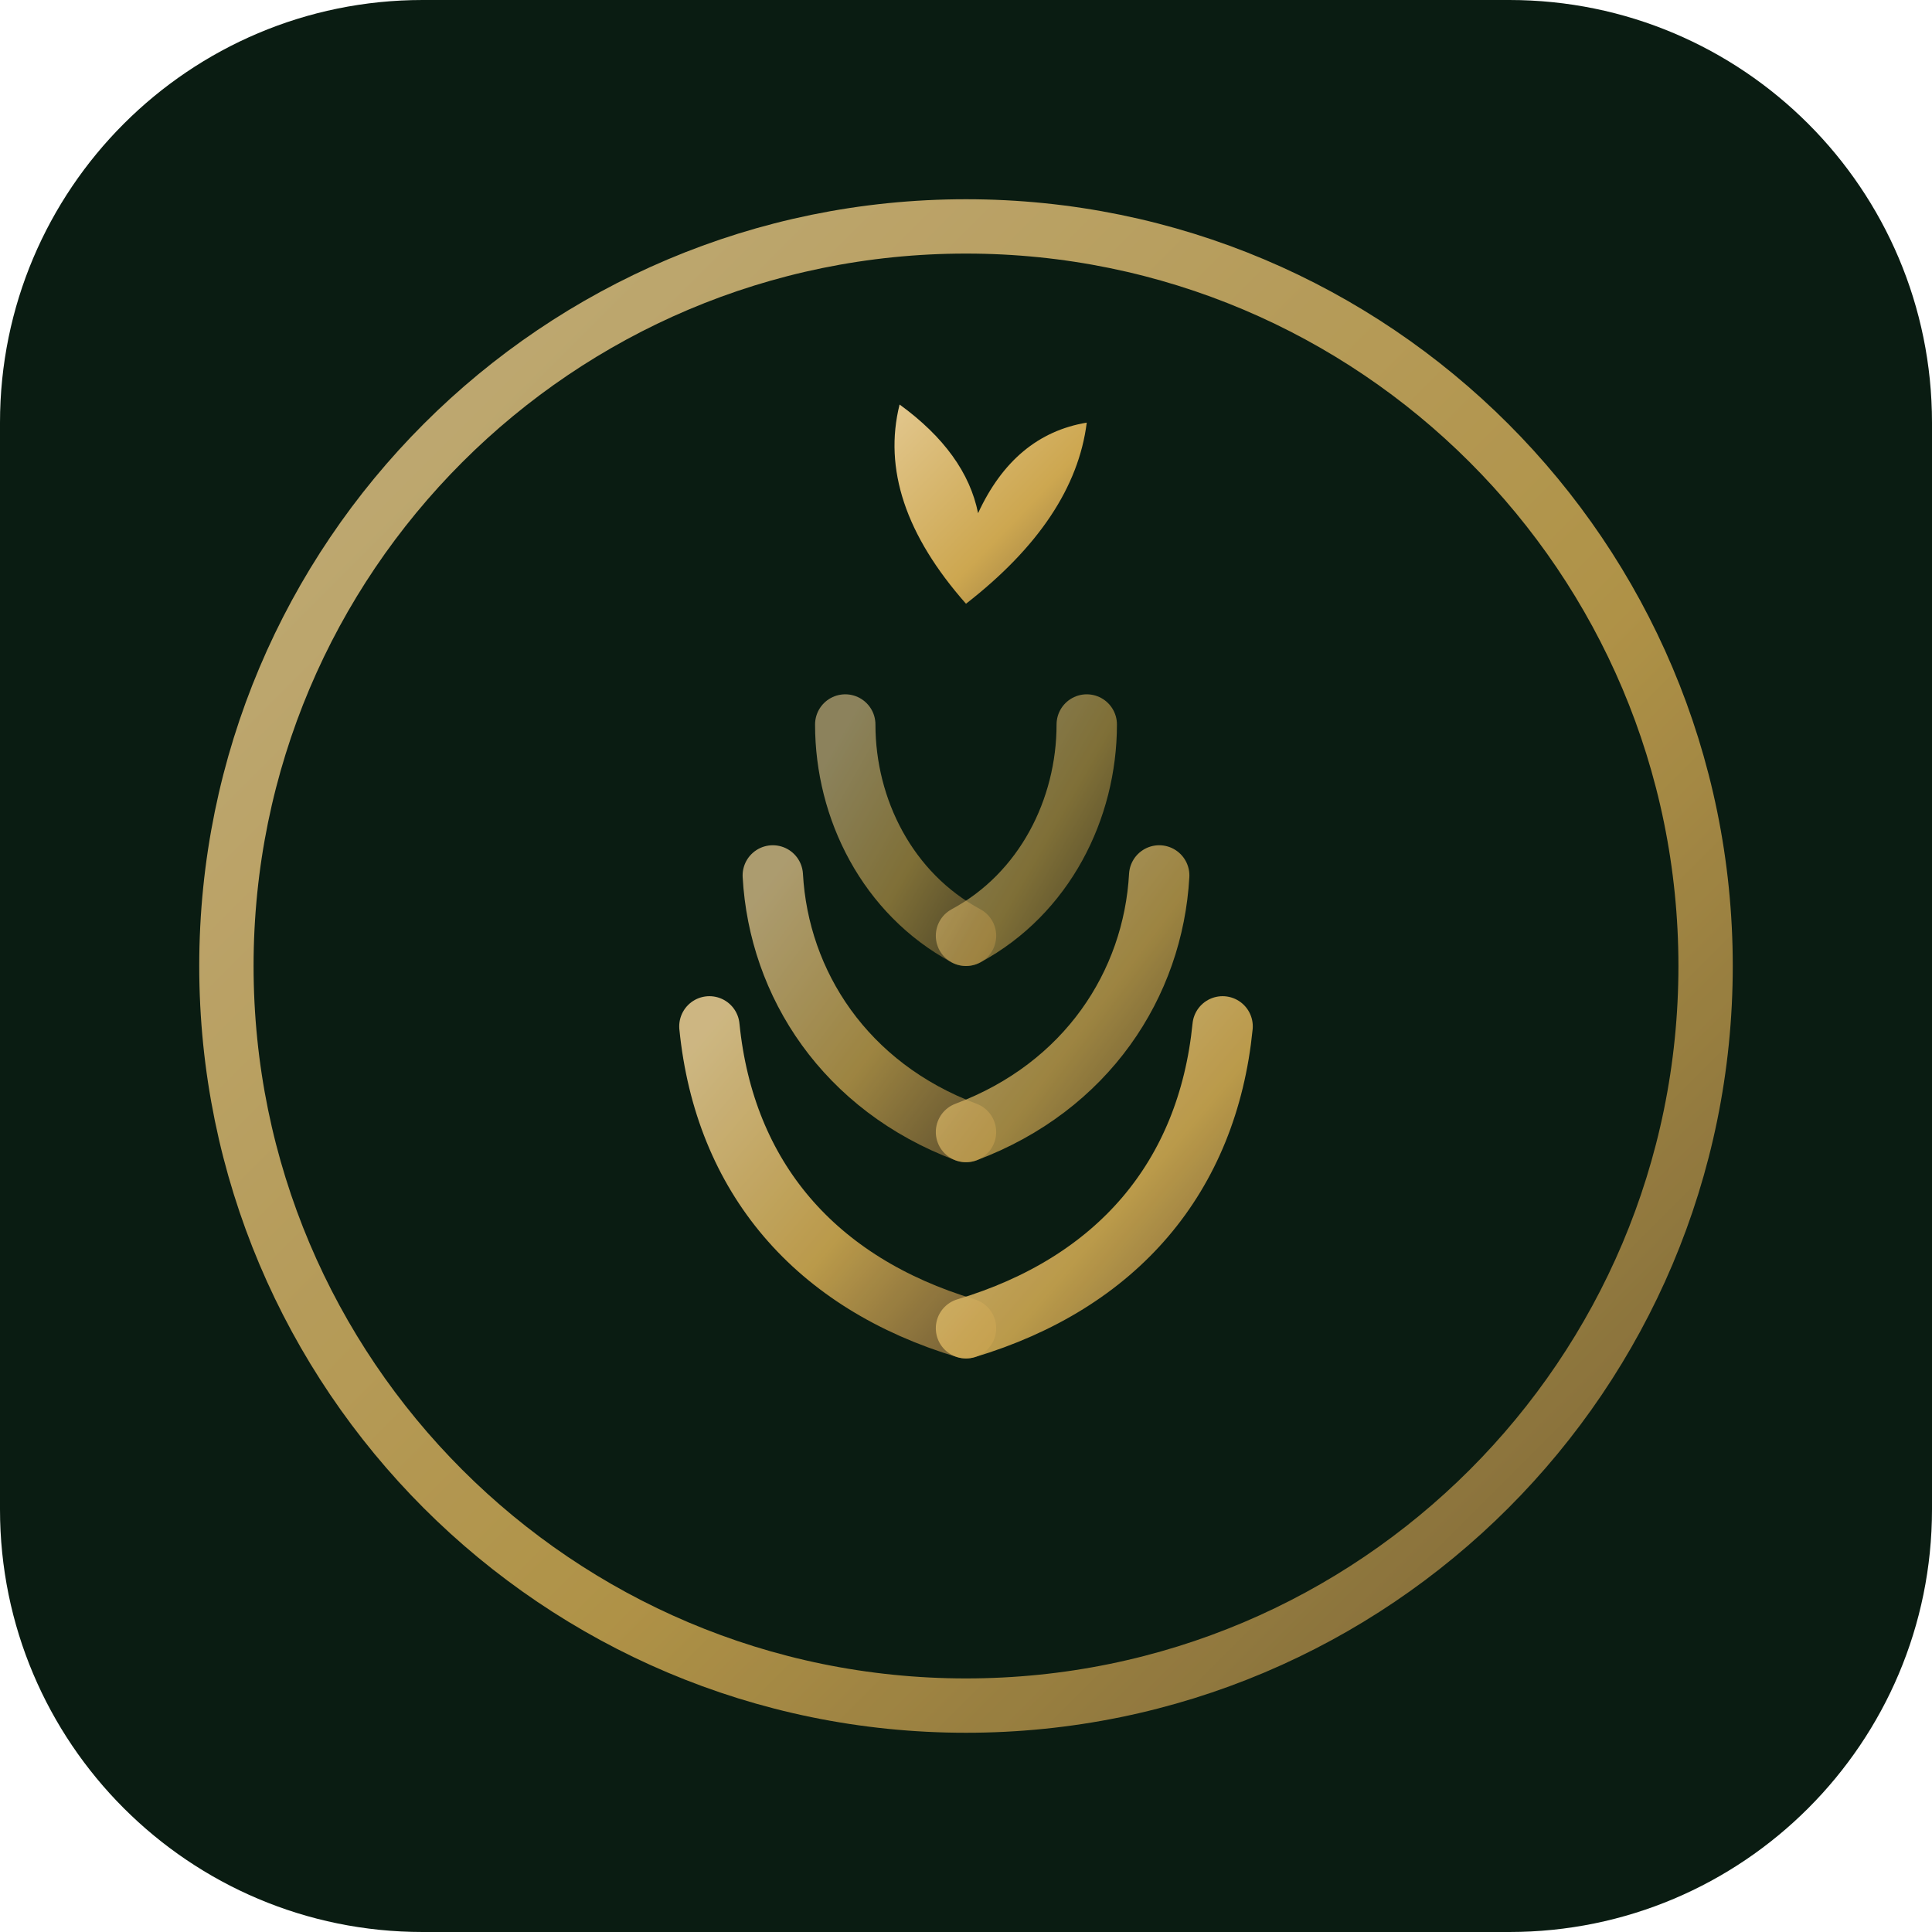
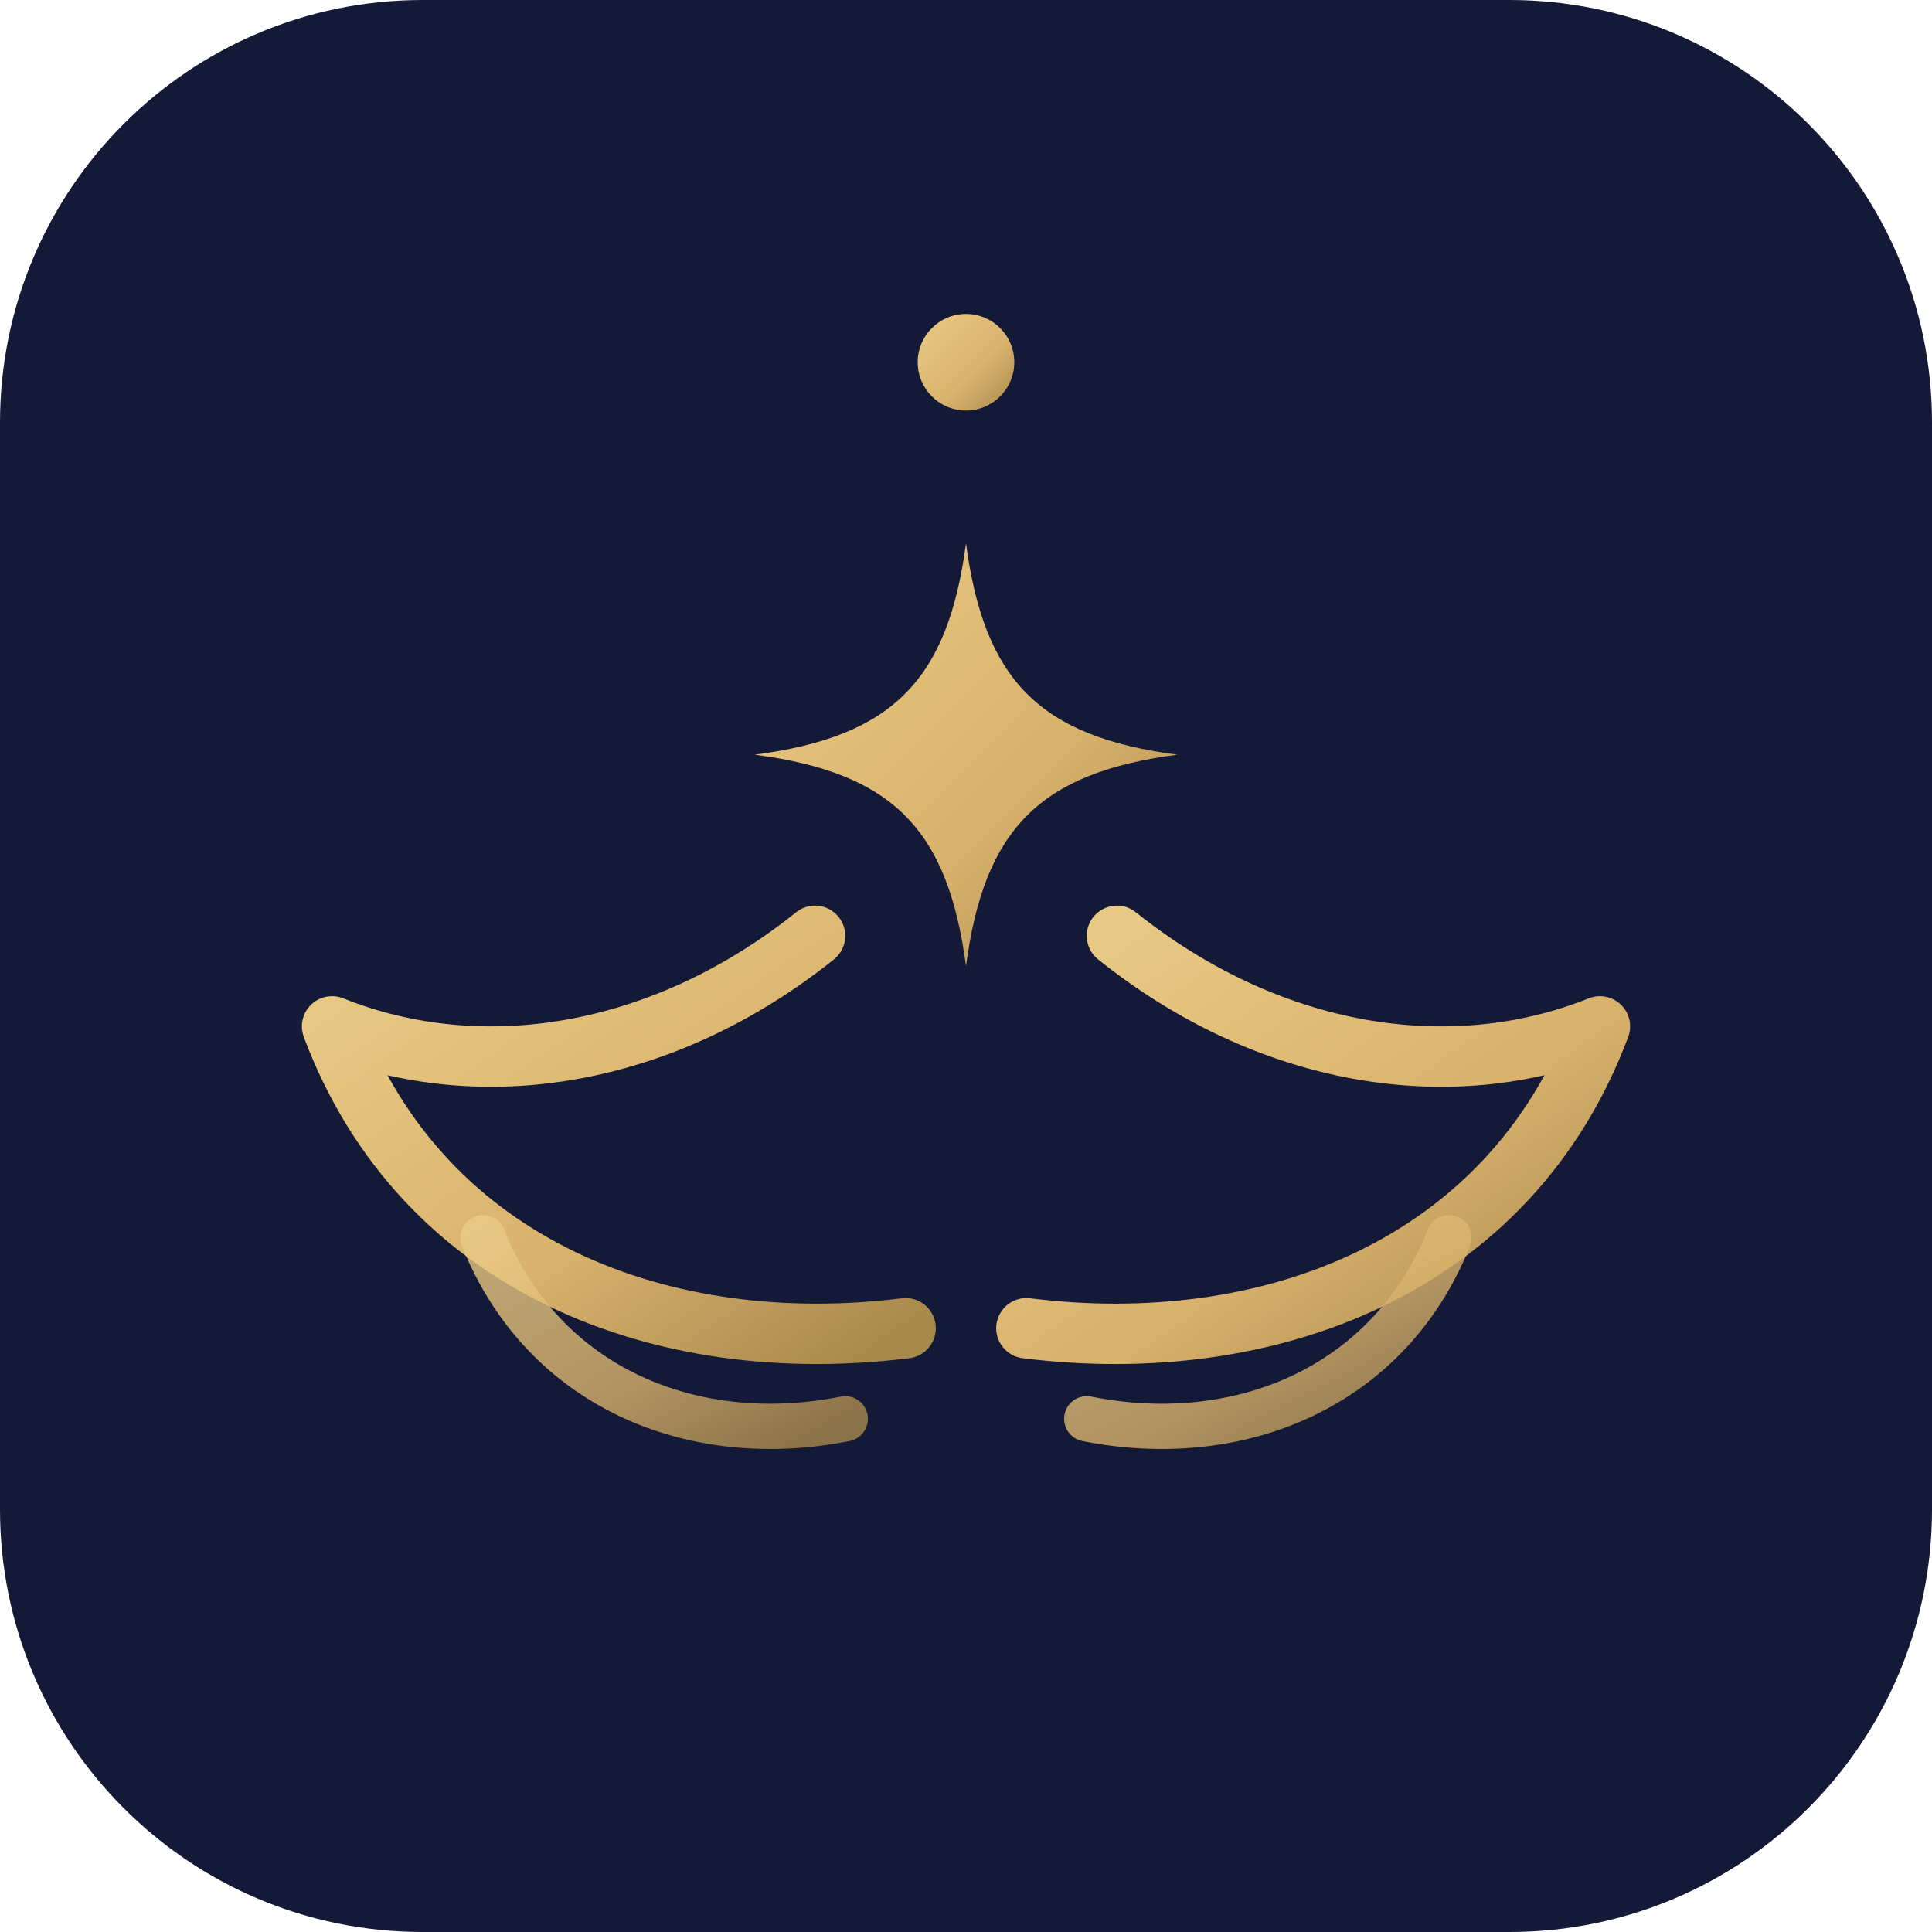
<svg xmlns="http://www.w3.org/2000/svg" viewBox="0 0 64 64">
  <defs>
    <linearGradient id="g" x1="0" y1="0" x2="1" y2="1">
-       <stop offset="0" stop-color="#e2c78e" />
-       <stop offset=".6" stop-color="#cda750" />
-       <stop offset="1" stop-color="#8a6f3c" />
+       <stop offset="0" stop-color="#E9CC86" />
+       <stop offset=".6" stop-color="#D9B26C" />
+       <stop offset="1" stop-color="#A8894C" />
    </linearGradient>
  </defs>
-   <rect width="64" height="64" rx="14" fill="#0a1c12" />
-   <circle cx="32" cy="32" r="24.5" fill="none" stroke="url(#g)" stroke-width="1.8" opacity=".85" />
-   <g fill="none" stroke="url(#g)" stroke-width="2" stroke-linecap="round">
-     <path d="M32 50 C32 44 32 40 32 36" />
-     <path d="M32 44 C27 42.5 24 39 23.5 34" opacity=".9" />
-     <path d="M32 44 C37 42.5 40 39 40.5 34" opacity=".9" />
-     <path d="M32 37.5 C28 36 25.8 32.6 25.6 29" opacity=".75" />
-     <path d="M32 37.5 C36 36 38.2 32.6 38.4 29" opacity=".75" />
-     <path d="M32 31 C29.4 29.6 28 26.8 28 24" opacity=".6" />
-     <path d="M32 31 C34.6 29.6 36 26.8 36 24" opacity=".6" />
+   <rect width="64" height="64" rx="14" fill="#141938" />
+   <g fill="none" stroke="url(#g)" stroke-width="2" stroke-linecap="round" stroke-linejoin="round">
+     <path d="M30 44 C 22 45, 14 42, 11 34 C 16 36, 22 35, 27 31" />
+     <path d="M34 44 C 42 45, 50 42, 53 34 C 48 36, 42 35, 37 31" />
+     <path d="M28 47 C 23 48, 18 46, 16 41" stroke-width="1.5" opacity=".8" />
+     <path d="M36 47 C 41 48, 46 46, 48 41" stroke-width="1.5" opacity=".8" />
  </g>
-   <path d="M32 20 Q29 16.6 29.8 13.4 Q32 15 32.4 17 Q33.6 14.4 36 14 Q35.6 17.2 32 20Z" fill="url(#g)" />
+   <path d="M32 18 C 32.6 22.5 34.4 24.4 39 25 C 34.4 25.6 32.6 27.5 32 32 C 31.4 27.5 29.6 25.6 25 25 C 29.6 24.4 31.4 22.5 32 18 Z" fill="url(#g)" />
+   <circle cx="32" cy="12" r="1.6" fill="url(#g)" />
</svg>
